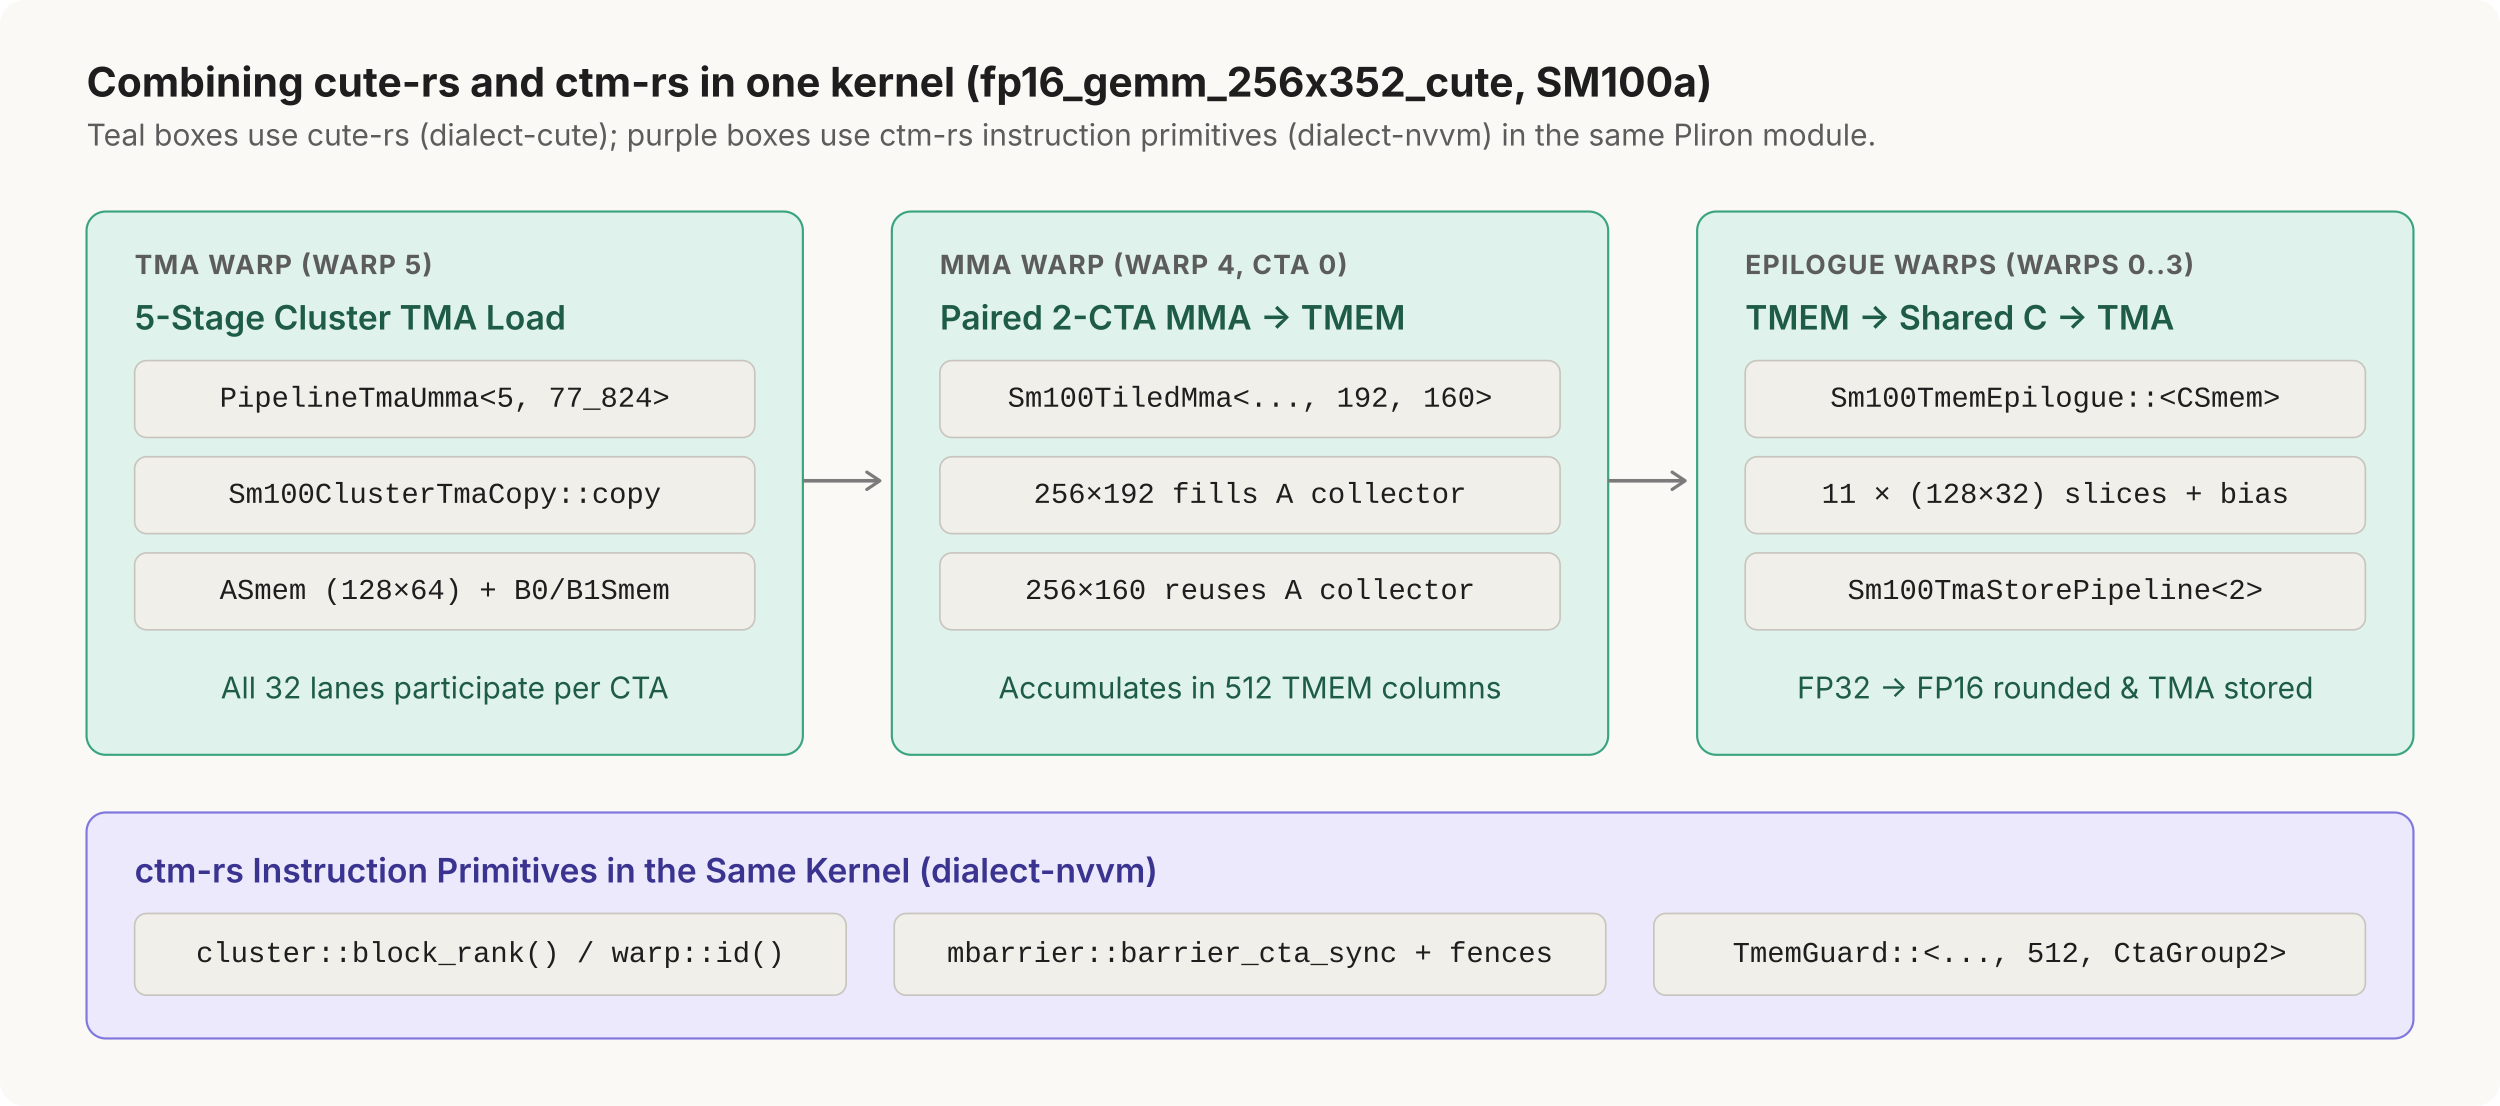
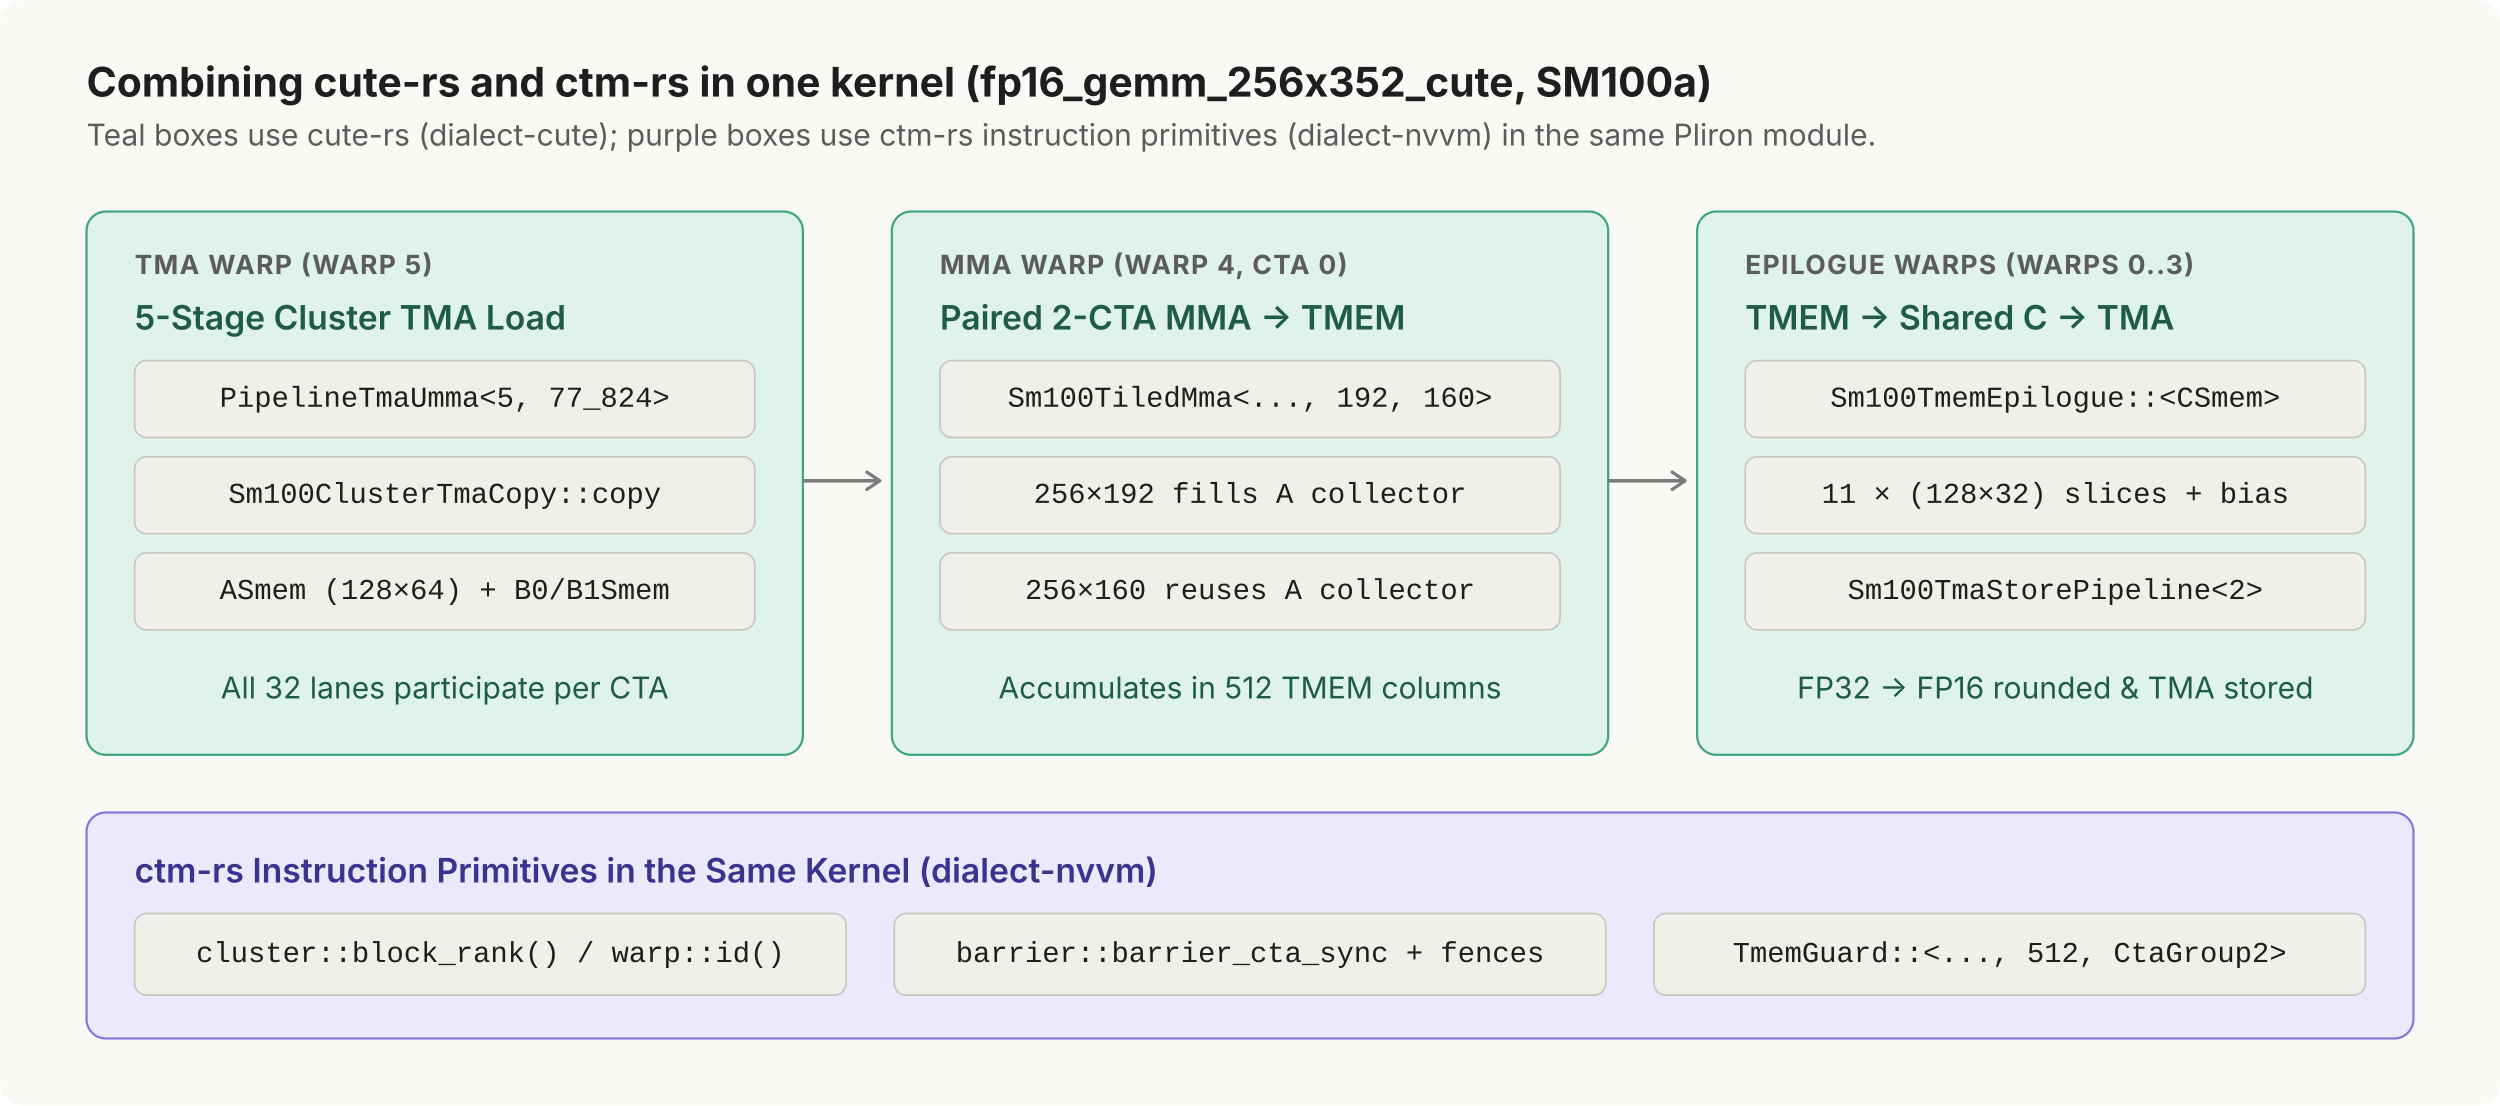
<svg xmlns="http://www.w3.org/2000/svg" class="cute-rs-preview" width="1040" height="460" viewBox="0 0 1040 460" role="img" font-family="-apple-system, BlinkMacSystemFont, 'Segoe UI', Inter, Roboto, Helvetica, Arial, sans-serif">
  <style>.cute-rs-preview text { dominant-baseline:central; text-anchor:middle } .cute-rs-preview .l { text-anchor:start } .cute-rs-preview .bg { fill:#faf9f5 } .cute-rs-preview .title { font-size:17px; font-weight:700; fill:#1e1e1e } .cute-rs-preview .sec { font-size:11px; font-weight:700; letter-spacing:0.05em; fill:#5c5c5c } .cute-rs-preview .th { font-size:14px; font-weight:600; fill:#1e1e1e } .cute-rs-preview .ts { font-size:12.5px; fill:#5c5c5c } .cute-rs-preview .tm { font-family:'SFMono-Regular', Consolas, 'Liberation Mono', Menlo, monospace; font-size:12px; font-weight:500 } .cute-rs-preview .k-box { fill:#f1efe9; stroke:#c8c5be } .cute-rs-preview .tx-box { fill:#1e1e1e } .cute-rs-preview .k-purple { fill:#ebe9fb; stroke:#7f77dd } .cute-rs-preview .tx-purple { fill:#3a3490 } .cute-rs-preview .k-teal { fill:#dff3ec; stroke:#3aa47f } .cute-rs-preview .tx-teal { fill:#1f5c47 } .cute-rs-preview .k-amber { fill:#fdeed3; stroke:#ef9f27 } .cute-rs-preview .tx-amber { fill:#6b4100 } .cute-rs-preview .dash { fill:none; stroke:#b8b4ac; stroke-dasharray:5 4 } .cute-rs-preview .arr { fill:none; stroke:#7b7b7b; stroke-width:1.5 } .cute-rs-preview .arrhead { fill:none; stroke:#7b7b7b; stroke-width:1.5; stroke-linecap:round; stroke-linejoin:round } @media (prefers-color-scheme: dark) { .cute-rs-preview .bg { fill:#161618 } .cute-rs-preview .title, .cute-rs-preview .th { fill:#f2f2f2 } .cute-rs-preview .sec { fill:#a3a3a3 } .cute-rs-preview .ts { fill:#b8b8b8 } .cute-rs-preview .k-box { fill:#242428; stroke:#4a4a50 } .cute-rs-preview .tx-box { fill:#f2f2f2 } .cute-rs-preview .dash { stroke:#55555c } .cute-rs-preview .arr, .cute-rs-preview .arrhead { stroke:#a3a3a3 } .cute-rs-preview .k-purple { fill:#3a3490; stroke:#9a93ea } .cute-rs-preview .tx-purple { fill:#e9e7fb } .cute-rs-preview .k-teal { fill:#1f5c47; stroke:#5fc6a0 } .cute-rs-preview .tx-teal { fill:#dff3ec } .cute-rs-preview .k-amber { fill:#6b4100; stroke:#f3b65a } .cute-rs-preview .tx-amber { fill:#fdeed3 } }</style>
  <defs>
    <marker id="arrow-sm100" viewBox="0 0 10 10" refX="8" refY="5" markerWidth="6" markerHeight="6" orient="auto-start-reverse">
      <path class="arrhead" d="M2 1L8 5L2 9" />
    </marker>
  </defs>
  <rect class="bg" width="1040" height="460" rx="10" />
  <text class="title l" x="36" y="34">Combining cute-rs and ctm-rs in one kernel (fp16_gemm_256x352_cute, SM100a)</text>
  <text class="ts l" x="36" y="56">Teal boxes use cute-rs (dialect-cute); purple boxes use ctm-rs instruction primitives (dialect-nvvm) in the same Pliron module.</text>
  <rect class="k-teal" x="36" y="88" width="298" height="226" rx="8" stroke-width="0.9" />
  <text class="sec l" x="56" y="110">TMA WARP (WARP 5)</text>
  <text class="th tx-teal l" x="56" y="132">5-Stage Cluster TMA Load</text>
  <rect class="k-box" x="56" y="150" width="258" height="32" rx="5" stroke-width="0.7" />
  <text class="tm tx-box" x="185" y="166">PipelineTmaUmma&lt;5, 77_824&gt;</text>
  <rect class="k-box" x="56" y="190" width="258" height="32" rx="5" stroke-width="0.7" />
  <text class="tm tx-box" x="185" y="206">Sm100ClusterTmaCopy::copy</text>
  <rect class="k-box" x="56" y="230" width="258" height="32" rx="5" stroke-width="0.7" />
  <text class="tm tx-box" x="185" y="246">ASmem (128×64) + B0/B1Smem</text>
  <text class="ts tx-teal" x="185" y="286">All 32 lanes participate per CTA</text>
  <line class="arr" x1="334" y1="200" x2="366" y2="200" marker-end="url(#arrow-sm100)" />
  <rect class="k-teal" x="371" y="88" width="298" height="226" rx="8" stroke-width="0.9" />
  <text class="sec l" x="391" y="110">MMA WARP (WARP 4, CTA 0)</text>
  <text class="th tx-teal l" x="391" y="132">Paired 2-CTA MMA → TMEM</text>
  <rect class="k-box" x="391" y="150" width="258" height="32" rx="5" stroke-width="0.7" />
  <text class="tm tx-box" x="520" y="166">Sm100TiledMma&lt;..., 192, 160&gt;</text>
  <rect class="k-box" x="391" y="190" width="258" height="32" rx="5" stroke-width="0.7" />
  <text class="tm tx-box" x="520" y="206">256×192 fills A collector</text>
  <rect class="k-box" x="391" y="230" width="258" height="32" rx="5" stroke-width="0.7" />
  <text class="tm tx-box" x="520" y="246">256×160 reuses A collector</text>
  <text class="ts tx-teal" x="520" y="286">Accumulates in 512 TMEM columns</text>
  <line class="arr" x1="669" y1="200" x2="701" y2="200" marker-end="url(#arrow-sm100)" />
  <rect class="k-teal" x="706" y="88" width="298" height="226" rx="8" stroke-width="0.9" />
  <text class="sec l" x="726" y="110">EPILOGUE WARPS (WARPS 0..3)</text>
  <text class="th tx-teal l" x="726" y="132">TMEM → Shared C → TMA</text>
  <rect class="k-box" x="726" y="150" width="258" height="32" rx="5" stroke-width="0.7" />
  <text class="tm tx-box" x="855" y="166">Sm100TmemEpilogue::&lt;CSmem&gt;</text>
  <rect class="k-box" x="726" y="190" width="258" height="32" rx="5" stroke-width="0.7" />
  <text class="tm tx-box" x="855" y="206">11 × (128×32) slices + bias</text>
  <rect class="k-box" x="726" y="230" width="258" height="32" rx="5" stroke-width="0.7" />
  <text class="tm tx-box" x="855" y="246">Sm100TmaStorePipeline&lt;2&gt;</text>
  <text class="ts tx-teal" x="855" y="286">FP32 → FP16 rounded &amp; TMA stored</text>
  <rect class="k-purple" x="36" y="338" width="968" height="94" rx="8" stroke-width="0.9" />
  <text class="th tx-purple l" x="56" y="362">ctm-rs Instruction Primitives in the Same Kernel (dialect-nvvm)</text>
  <rect class="k-box" x="56" y="380" width="296" height="34" rx="5" stroke-width="0.7" />
  <text class="tm tx-box" x="204" y="397">cluster::block_rank() / warp::id()</text>
  <rect class="k-box" x="372" y="380" width="296" height="34" rx="5" stroke-width="0.7" />
-   <text class="tm tx-box" x="520" y="397">mbarrier::barrier_cta_sync + fences</text>
+   <text class="tm tx-box" x="520" y="397">barrier::barrier_cta_sync + fences</text>
  <rect class="k-box" x="688" y="380" width="296" height="34" rx="5" stroke-width="0.7" />
  <text class="tm tx-box" x="836" y="397">TmemGuard::&lt;..., 512, CtaGroup2&gt;</text>
</svg>
